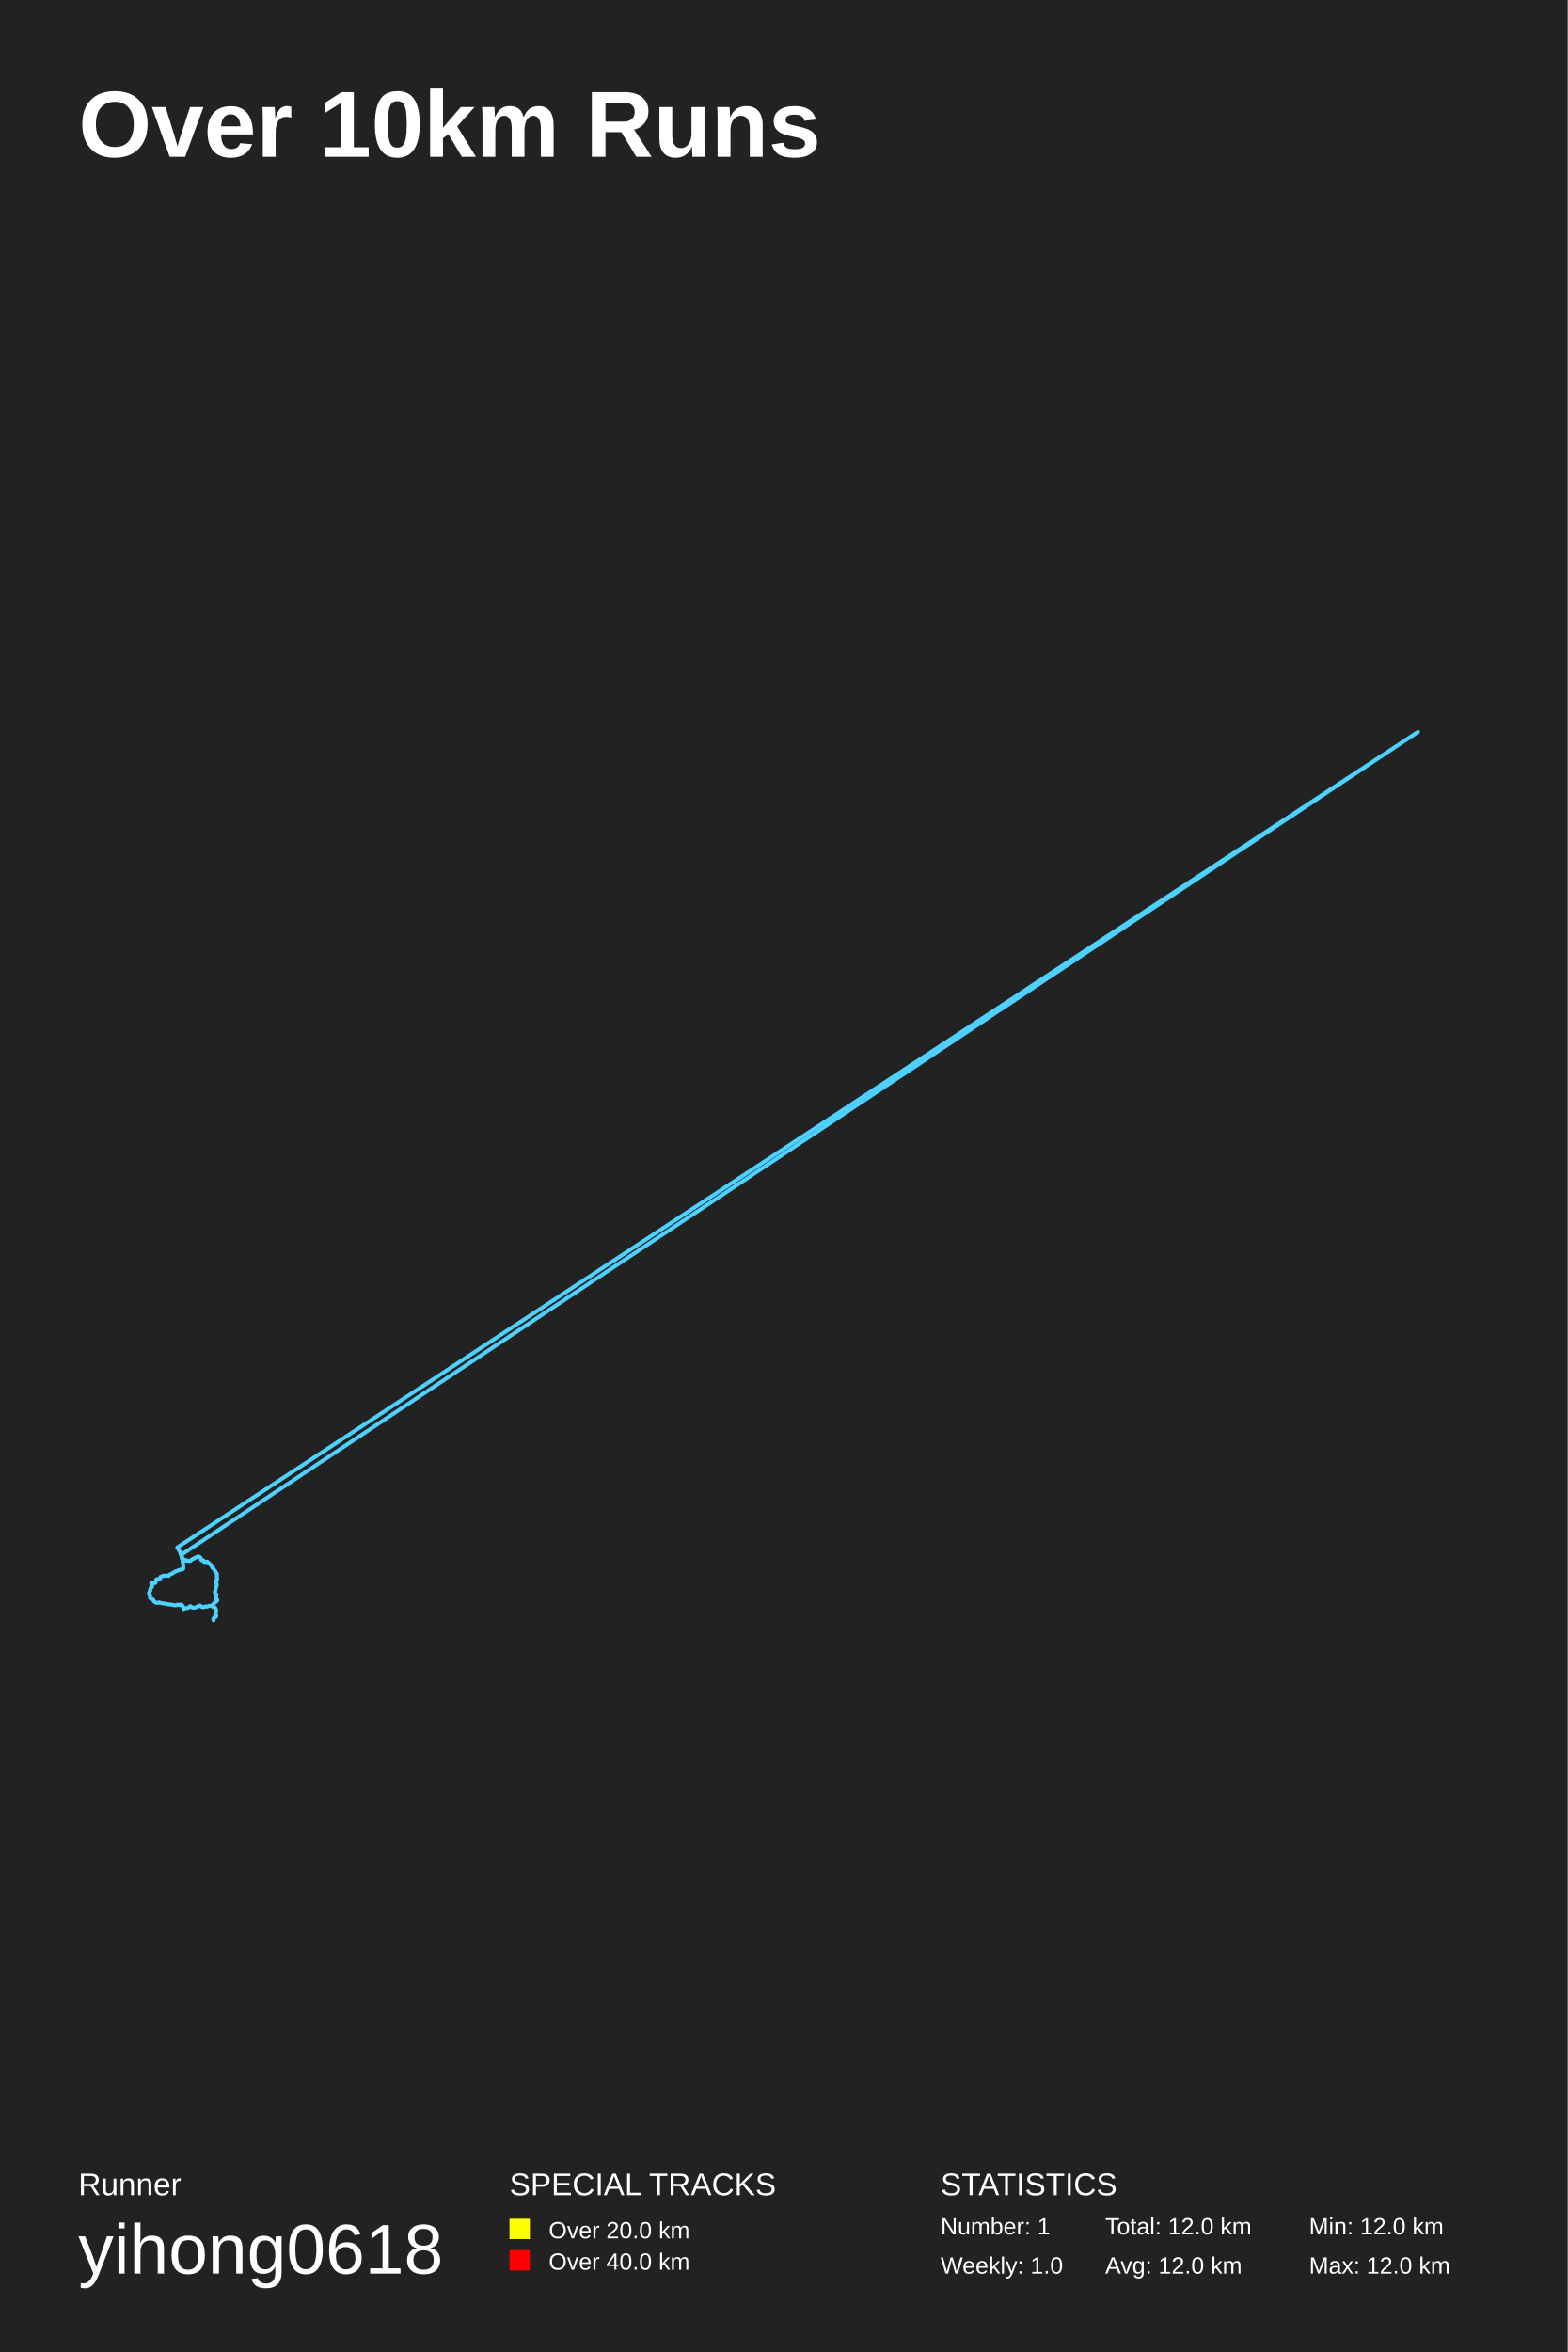
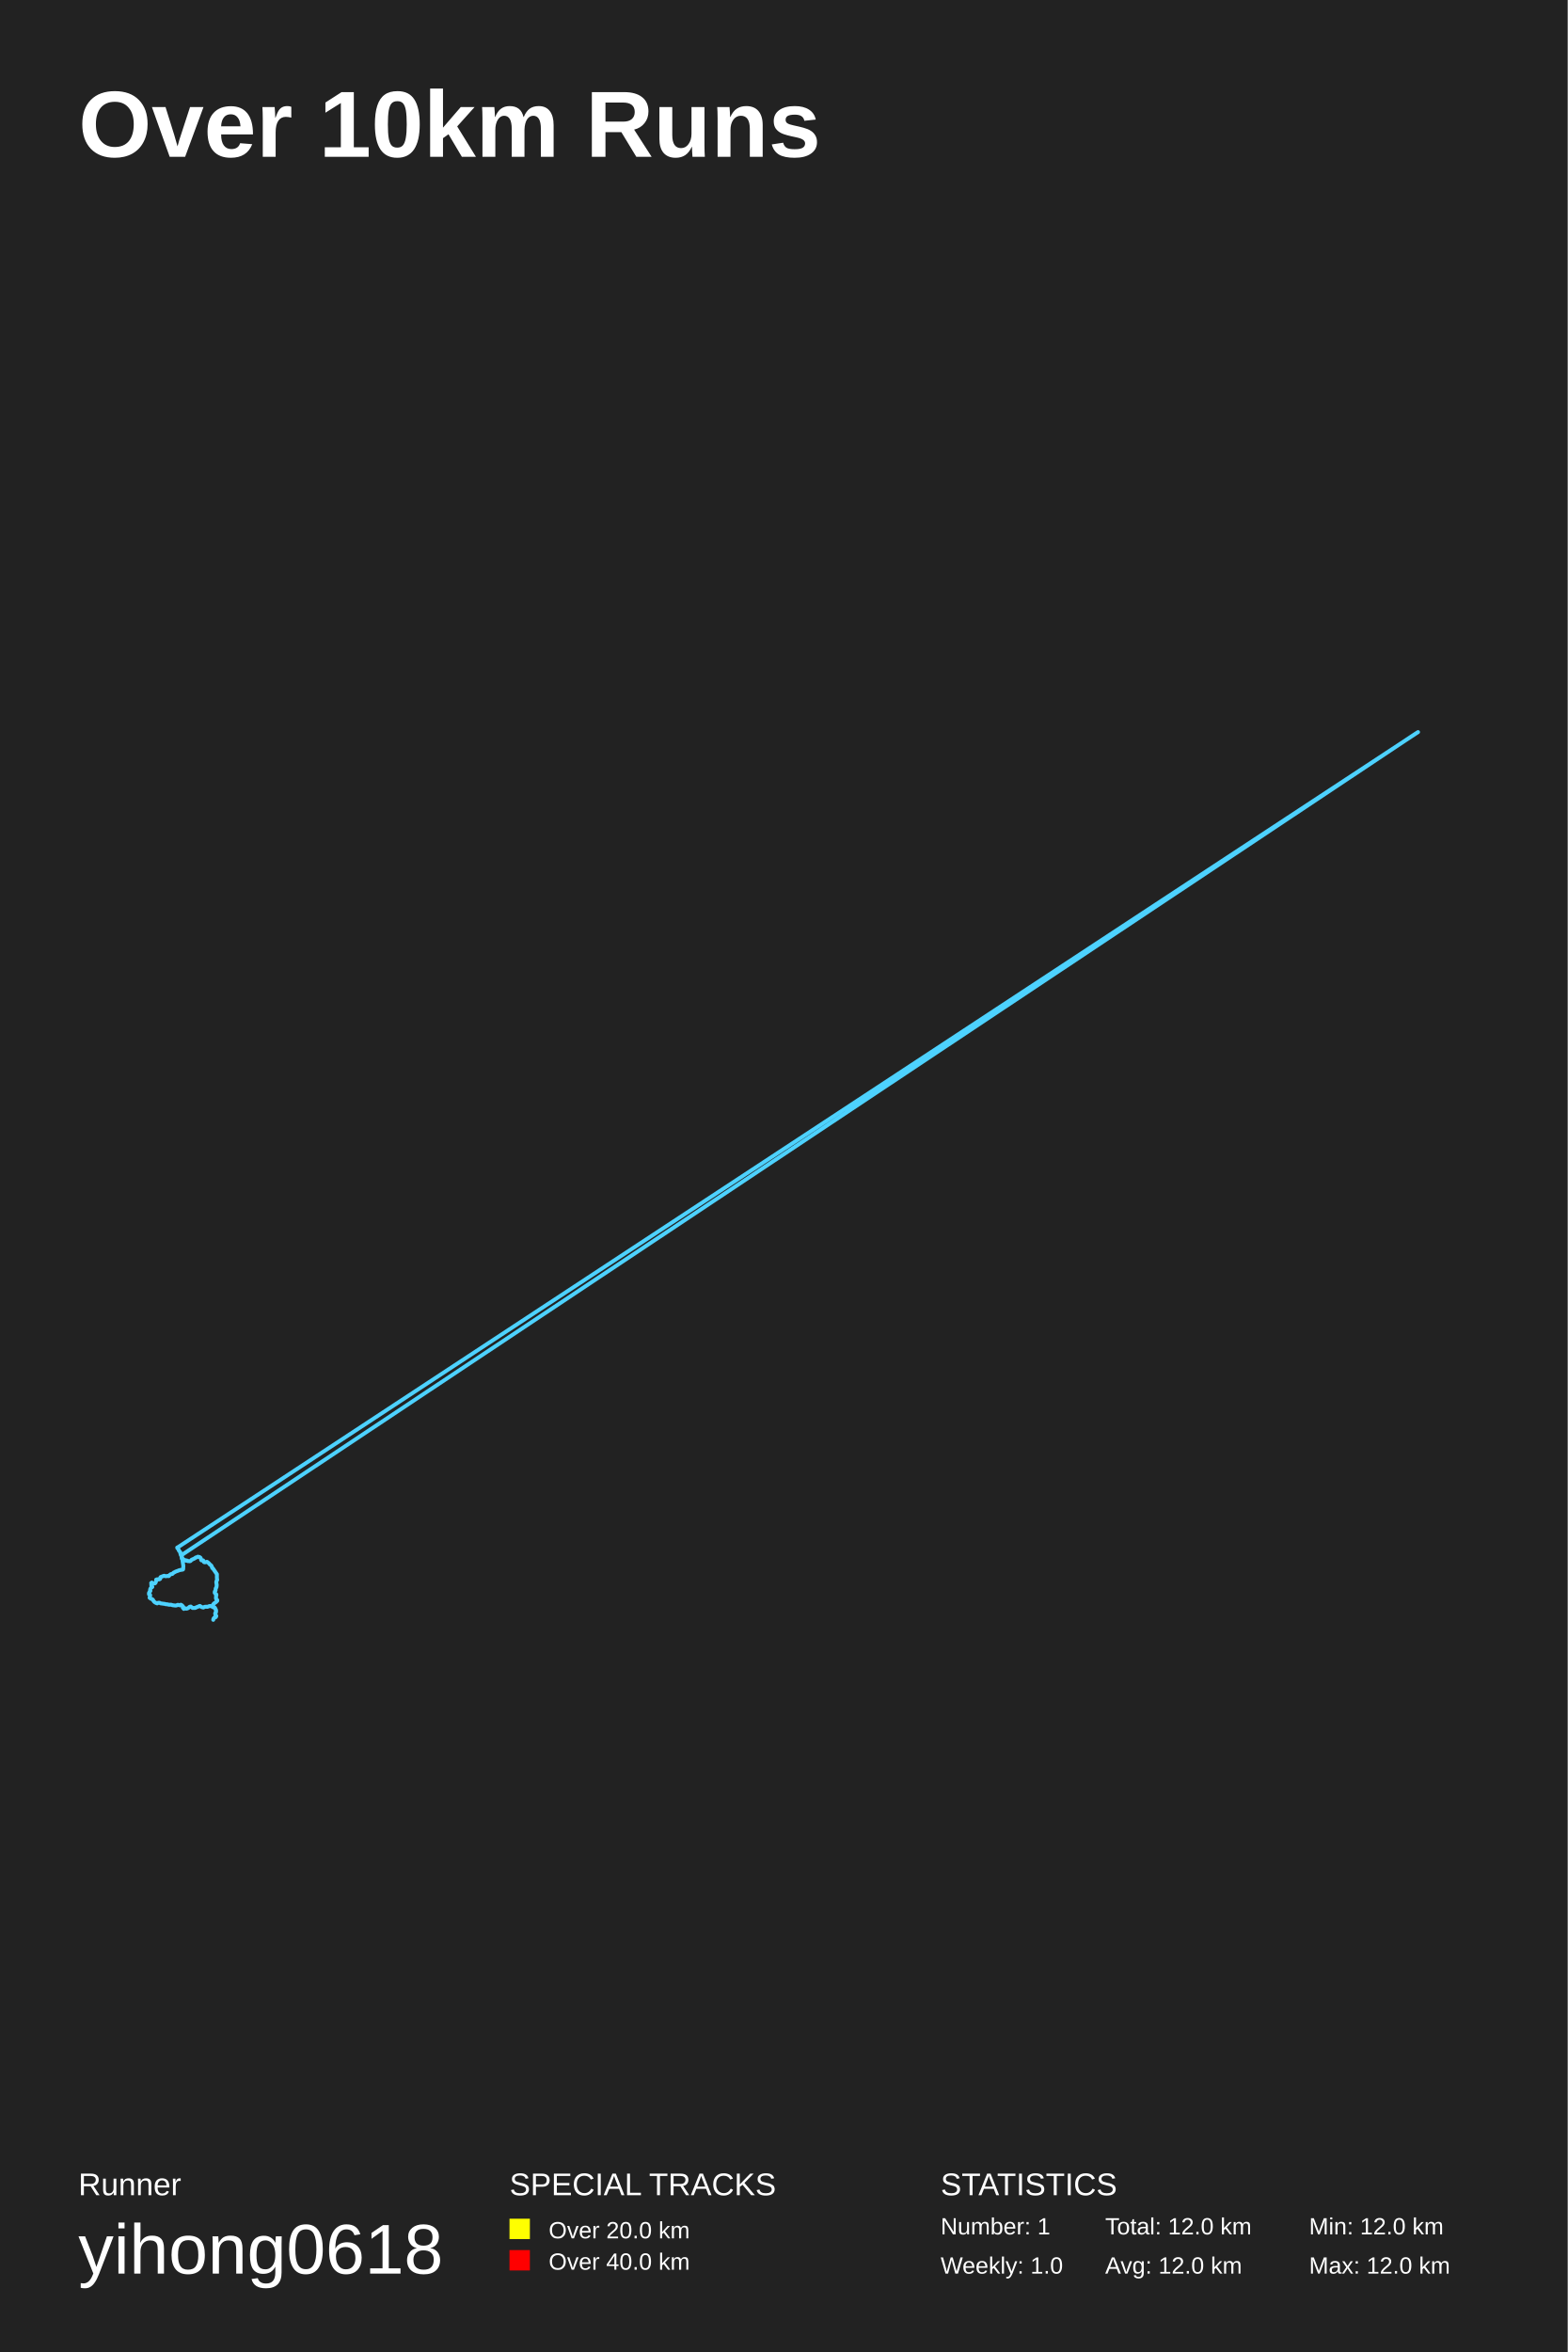
<svg xmlns="http://www.w3.org/2000/svg" baseProfile="full" height="300mm" version="1.1" viewBox="0,0,200,300" width="200mm">
  <defs />
  <rect fill="#222222" height="300" width="200" x="0" y="0" />
  <text fill="#FFFFFF" style="font-size:12px; font-family:Arial; font-weight:bold;" x="10" y="20">Over 10km Runs</text>
  <text fill="#FFFFFF" style="font-size:4px; font-family:Arial" x="10" y="280">Runner</text>
  <text fill="#FFFFFF" style="font-size:9px; font-family:Arial" x="10" y="290">yihong0618</text>
  <text fill="#FFFFFF" style="font-size:4px; font-family:Arial" x="65" y="280">SPECIAL TRACKS</text>
  <rect fill="yellow" height="2.6" width="2.6" x="65" y="283" />
  <text fill="#FFFFFF" style="font-size:3px; font-family:Arial" x="70" y="285.5">Over 20.0 km</text>
  <rect fill="red" height="2.6" width="2.6" x="65" y="287" />
  <text fill="#FFFFFF" style="font-size:3px; font-family:Arial" x="70" y="289.5">Over 40.0 km</text>
  <text fill="#FFFFFF" style="font-size:4px; font-family:Arial" x="120" y="280">STATISTICS</text>
  <text fill="#FFFFFF" style="font-size:3px; font-family:Arial" x="120" y="285">Number: 1</text>
  <text fill="#FFFFFF" style="font-size:3px; font-family:Arial" x="120" y="290">Weekly: 1.0</text>
  <text fill="#FFFFFF" style="font-size:3px; font-family:Arial" x="141" y="285">Total: 12.0 km</text>
  <text fill="#FFFFFF" style="font-size:3px; font-family:Arial" x="141" y="290">Avg: 12.0 km</text>
  <text fill="#FFFFFF" style="font-size:3px; font-family:Arial" x="167" y="285">Min: 12.0 km</text>
  <text fill="#FFFFFF" style="font-size:3px; font-family:Arial" x="167" y="290">Max: 12.0 km</text>
-   <polyline fill="none" opacity="1" points="27.457,205.91 27.462,205.795 27.49,205.663 27.542,205.563 27.566,205.436 27.552,205.326 27.471,205.226 27.457,205.115 27.367,205.02 27.229,204.968 27.229,204.983 27.248,204.983 27.243,204.989 27.214,204.989 27.229,204.989 27.219,204.989 27.21,204.994 27.214,204.999 27.214,204.989 27.186,204.978 27.134,204.825 27.148,204.741 27.167,204.652 27.234,204.578 27.291,204.515 27.343,204.472 27.443,204.404 27.538,204.33 27.637,204.225 27.699,204.177 27.728,204.093 27.685,204.009 27.585,203.951 27.561,203.851 27.538,203.73 27.566,203.645 27.576,203.561 27.58,203.44 27.609,203.345 27.495,203.282 27.481,203.235 27.414,203.177 27.405,203.05 27.457,202.913 27.504,202.834 27.49,202.713 27.514,202.581 27.585,202.466 27.623,202.371 27.628,202.255 27.656,202.144 27.623,202.065 27.628,201.965 27.599,201.902 27.599,201.797 27.59,201.654 27.68,201.554 27.704,201.438 27.685,201.328 27.661,201.222 27.675,201.106 27.661,200.964 27.68,200.785 27.675,200.748 27.172,200.006 27.105,199.99 27.062,199.937 27.043,199.858 27.029,199.784 27.005,199.774 26.982,199.695 26.939,199.642 26.891,199.589 26.82,199.558 26.763,199.531 26.73,199.473 26.687,199.41 26.606,199.336 26.511,199.257 26.45,199.194 26.407,199.184 26.326,199.221 26.226,199.231 26.16,199.247 26.051,199.236 26.003,199.163 25.974,199.078 25.932,199.01 25.856,198.994 25.746,199.026 25.699,198.973 25.708,198.952 25.732,198.952 25.708,198.962 25.699,198.957 25.689,198.973 25.67,198.968 25.694,198.962 25.67,198.978 25.685,198.973 25.699,198.947 25.694,198.968 25.656,198.878 25.628,198.794 25.609,198.741 25.566,198.667 25.547,198.646 25.514,198.61 25.447,198.588 25.395,198.546 25.333,198.562 25.29,198.53 25.257,198.546 25.243,198.53 25.167,198.567 25.105,198.599 25.067,198.631 24.996,198.625 24.967,198.652 24.891,198.699 24.834,198.741 24.782,198.778 24.753,198.778 24.706,198.82 24.658,198.815 24.578,198.868 24.492,198.91 24.411,198.952 24.354,199.036 24.269,199.11 24.183,199.11 24.131,199.094 24.036,199.105 23.97,199.094 23.951,199.089 23.965,199.068 23.993,199.084 23.951,199.073 23.941,199.105 23.889,199.052 23.827,199.015 23.789,199.02 23.713,199.063 23.67,198.994 23.589,199.01 23.523,198.989 23.456,198.91 23.414,198.857 23.357,198.825 23.347,198.836 23.333,198.799 23.276,198.736 23.224,198.704 23.19,198.736 23.195,198.72 23.186,198.694 23.176,198.636 23.195,198.562 23.2,198.509 23.143,198.457 23.114,198.394 23.091,198.351 23.057,198.299 23.043,198.23 23.01,198.135 23.005,198.072 22.962,197.914 22.901,197.856 22.882,197.788 22.81,197.74 22.806,197.672 22.768,197.593 22.692,197.519 22.682,197.451 22.663,197.429 22.63,197.429 22.625,197.44 22.644,197.44 22.635,197.429 22.63,197.429 22.639,197.435 22.649,197.435 22.687,197.382 22.692,197.356 22.692,197.382 22.616,197.361 22.63,197.377 22.62,197.377 22.62,197.387 22.625,197.377 22.625,197.377 22.63,197.377 22.635,197.366 22.63,197.377 22.644,197.366 180.91,93.352 180.815,93.41 180.815,93.41 180.815,93.41 180.815,93.41 180.819,93.405 180.629,93.526 23.105,198.336 23.138,198.446 23.181,198.509 23.167,198.61 23.19,198.694 23.2,198.799 23.247,198.868 23.285,198.962 23.3,199.089 23.314,199.184 23.328,199.342 23.361,199.468 23.376,199.6 23.38,199.695 23.385,199.837 23.366,199.969 23.38,200.053 23.371,200.121 23.243,200.195 23.081,200.195 22.981,200.243 22.858,200.264 22.749,200.306 22.62,200.364 22.52,200.401 22.402,200.437 22.34,200.48 22.24,200.527 22.15,200.574 22.093,200.611 22.05,200.669 22.05,200.669 22.05,200.675 21.998,200.711 21.931,200.743 21.851,200.759 21.756,200.78 21.694,200.838 21.627,200.864 21.599,200.922 21.547,201.006 21.447,201.001 21.385,200.98 21.271,200.996 21.195,201.012 21.1,201.022 21.024,200.985 20.934,200.964 20.843,200.991 20.805,201.006 20.744,201.027 20.663,201.075 20.582,201.085 20.501,201.117 20.459,201.191 20.425,201.27 20.444,201.333 20.397,201.38 20.359,201.391 20.33,201.412 20.278,201.412 20.193,201.438 20.116,201.412 20.031,201.423 19.936,201.454 19.917,201.48 19.931,201.517 19.926,201.596 19.917,201.644 19.893,201.686 19.879,201.728 19.874,201.77 19.865,201.849 19.793,201.933 19.694,201.912 19.622,201.944 19.575,201.96 19.494,202.018 19.432,201.997 19.413,201.955 19.371,201.949 19.361,201.939 19.318,201.897 19.333,201.876 19.356,201.828 19.38,201.833 19.333,201.87 19.304,201.891 19.304,201.986 19.314,202.113 19.323,202.255 19.404,202.355 19.39,202.444 19.28,202.481 19.2,202.597 19.152,202.75 19.19,202.866 19.105,203.003 19.024,203.124 19.014,203.266 19.086,203.345 19.147,203.424 19.128,203.493 19.152,203.593 19.1,203.73 19.133,203.819 19.223,203.888 19.352,203.909 19.451,203.977 19.561,204.098 19.599,204.209 19.717,204.33 19.879,204.42 20.026,204.462 20.14,204.446 20.311,204.388 20.444,204.457 20.582,204.483 20.748,204.52 20.919,204.525 21.01,204.546 21.124,204.573 21.219,204.604 21.333,204.615 21.442,204.62 21.575,204.657 21.703,204.657 21.827,204.662 21.95,204.709 22.064,204.715 22.193,204.752 22.316,204.752 22.478,204.762 22.601,204.704 22.706,204.667 22.81,204.709 22.953,204.746 23.043,204.678 23.129,204.652 23.2,204.752 23.328,204.846 23.323,204.989 23.409,205.083 23.437,205.242 23.513,205.126 23.699,205.147 23.851,205.12 24.012,205.083 24.141,204.962 24.278,204.868 24.416,204.962 24.521,205.047 24.687,205.073 24.872,205.068 24.967,205.02 25.086,204.978 25.229,204.904 25.376,204.878 25.476,204.783 25.575,204.857 25.713,204.931 25.799,204.989 25.917,205.015 26.017,204.978 26.127,204.931 26.26,204.91 26.402,204.947 26.521,204.894 26.644,204.857 26.725,204.831 26.825,204.81 26.963,204.857 27.105,204.915 27.186,204.941 27.286,204.957 27.4,205.031 27.485,205.147 27.509,205.284 27.58,205.389 27.566,205.531 27.519,205.658 27.514,205.81 27.462,205.947 27.59,206.047 27.58,206.169 27.485,206.279 27.348,206.306 27.243,206.421 27.21,206.543 27.257,206.674" stroke="#4DD2FF" stroke-dasharray="none" stroke-linecap="round" stroke-linejoin="round" stroke-width="0.5" />
+   <polyline fill="none" opacity="1" points="27.471,205.895 27.452,205.784 27.523,205.663 27.542,205.542 27.571,205.436 27.523,205.336 27.485,205.22 27.428,205.099 27.352,205.015 27.219,205.004 27.224,205.01 27.253,205.01 27.238,205.015 27.219,205.015 27.229,205.015 27.219,205.015 27.21,205.02 27.214,205.026 27.214,205.02 27.143,204.947 27.134,204.825 27.157,204.741 27.186,204.652 27.248,204.583 27.319,204.52 27.362,204.467 27.471,204.415 27.566,204.336 27.666,204.235 27.718,204.183 27.718,204.098 27.656,204.025 27.58,203.956 27.547,203.835 27.557,203.735 27.566,203.64 27.566,203.556 27.609,203.435 27.576,203.34 27.485,203.298 27.471,203.235 27.39,203.161 27.405,202.998 27.471,202.924 27.509,202.818 27.504,202.703 27.533,202.571 27.609,202.471 27.628,202.355 27.637,202.255 27.652,202.149 27.618,202.06 27.628,201.965 27.599,201.891 27.595,201.791 27.633,201.633 27.699,201.544 27.699,201.438 27.671,201.328 27.671,201.217 27.671,201.091 27.671,200.959 27.675,200.796 27.656,200.769 27.157,200.042 27.081,200.016 27.072,199.942 27.024,199.874 27.015,199.8 27.001,199.779 26.967,199.705 26.92,199.668 26.868,199.605 26.811,199.579 26.763,199.542 26.716,199.479 26.673,199.421 26.573,199.342 26.507,199.268 26.435,199.231 26.388,199.21 26.302,199.242 26.203,199.263 26.127,199.279 26.022,199.247 25.993,199.163 25.951,199.084 25.917,199.031 25.822,199.02 25.727,199.036 25.708,198.989 25.708,198.973 25.742,198.973 25.713,198.994 25.689,199.005 25.68,198.994 25.67,198.994 25.689,198.994 25.685,198.994 25.68,198.989 25.699,198.968 25.694,198.973 25.637,198.873 25.618,198.81 25.604,198.741 25.566,198.683 25.547,198.667 25.485,198.636 25.438,198.594 25.376,198.588 25.305,198.573 25.281,198.562 25.262,198.557 25.214,198.567 25.143,198.604 25.091,198.641 25.053,198.657 24.982,198.657 24.944,198.689 24.877,198.731 24.825,198.778 24.782,198.804 24.734,198.815 24.677,198.852 24.63,198.857 24.559,198.91 24.464,198.931 24.388,199.015 24.326,199.089 24.25,199.131 24.145,199.131 24.112,199.126 24.017,199.12 23.951,199.12 23.965,199.094 23.965,199.094 23.965,199.115 23.97,199.105 23.913,199.105 23.875,199.057 23.813,199.036 23.775,199.068 23.694,199.057 23.656,199.005 23.561,199.052 23.499,198.989 23.442,198.915 23.39,198.889 23.357,198.852 23.347,198.847 23.319,198.81 23.266,198.746 23.2,198.736 23.195,198.746 23.209,198.736 23.176,198.71 23.176,198.636 23.2,198.573 23.2,198.509 23.133,198.467 23.114,198.415 23.091,198.346 23.053,198.309 23.043,198.235 23.01,198.13 23.005,197.983 22.934,197.925 22.891,197.856 22.844,197.814 22.81,197.751 22.796,197.677 22.739,197.598 22.682,197.524 22.677,197.461 22.663,197.461 22.625,197.461 22.644,197.461 22.644,197.472 22.635,197.461 22.644,197.456 22.644,197.456 22.658,197.456 22.692,197.382 22.692,197.382 22.682,197.419 22.606,197.393 22.63,197.408 22.62,197.403 22.63,197.414 22.625,197.403 22.625,197.398 22.63,197.398 22.635,197.393 22.639,197.398 22.635,197.393 180.91,93.379 180.815,93.437 180.815,93.437 180.815,93.437 180.815,93.437 180.724,93.495 180.629,93.553 23.119,198.388 23.162,198.483 23.186,198.557 23.176,198.657 23.186,198.762 23.209,198.847 23.271,198.92 23.3,199.01 23.295,199.12 23.314,199.236 23.338,199.41 23.361,199.547 23.376,199.658 23.39,199.758 23.38,199.905 23.366,200.021 23.38,200.095 23.342,200.19 23.195,200.227 23.048,200.243 22.934,200.269 22.825,200.3 22.711,200.353 22.582,200.395 22.482,200.432 22.387,200.469 22.311,200.522 22.216,200.559 22.126,200.606 22.083,200.669 22.05,200.701 22.06,200.685 22.026,200.706 21.984,200.759 21.917,200.769 21.822,200.775 21.746,200.817 21.665,200.875 21.618,200.912 21.589,200.975 21.528,201.033 21.423,201.022 21.357,201.006 21.242,201.038 21.162,201.049 21.071,201.038 20.995,200.996 20.91,200.991 20.829,201.033 20.772,201.038 20.725,201.07 20.639,201.101 20.558,201.128 20.487,201.159 20.444,201.238 20.421,201.317 20.44,201.38 20.392,201.412 20.354,201.433 20.321,201.449 20.254,201.459 20.159,201.454 20.093,201.433 19.998,201.459 19.917,201.486 19.926,201.517 19.936,201.581 19.926,201.654 19.907,201.675 19.893,201.718 19.888,201.775 19.865,201.823 19.831,201.902 19.76,201.96 19.67,201.949 19.603,201.981 19.537,201.997 19.47,202.049 19.423,202.013 19.394,201.965 19.371,201.981 19.337,201.949 19.318,201.923 19.352,201.897 19.371,201.854 19.375,201.86 19.333,201.912 19.285,201.918 19.318,202.028 19.299,202.176 19.342,202.308 19.432,202.418 19.356,202.481 19.252,202.534 19.176,202.666 19.143,202.829 19.19,202.913 19.071,203.066 19.005,203.187 19.01,203.361 19.1,203.377 19.162,203.466 19.143,203.556 19.124,203.651 19.086,203.798 19.166,203.856 19.257,203.925 19.375,203.962 19.494,204.03 19.565,204.156 19.637,204.267 19.755,204.372 19.922,204.467 20.059,204.515 20.183,204.43 20.349,204.43 20.487,204.509 20.649,204.53 20.796,204.551 20.962,204.573 21.024,204.578 21.157,204.625 21.252,204.625 21.371,204.636 21.475,204.667 21.613,204.688 21.746,204.678 21.87,204.694 21.974,204.736 22.098,204.757 22.24,204.773 22.364,204.789 22.53,204.778 22.635,204.709 22.73,204.694 22.848,204.741 22.991,204.767 23.067,204.683 23.133,204.715 23.233,204.783 23.357,204.92 23.323,205.073 23.404,205.131 23.452,205.22 23.566,205.12 23.746,205.194 23.913,205.157 24.055,205.073 24.179,204.952 24.331,204.915 24.445,205.004 24.568,205.094 24.753,205.094 24.901,205.094 25.005,205.036 25.143,204.978 25.271,204.931 25.409,204.868 25.499,204.836 25.609,204.91 25.732,204.989 25.837,205.01 25.946,205.041 26.041,204.983 26.155,204.947 26.312,204.936 26.44,204.957 26.564,204.915 26.673,204.873 26.754,204.852 26.877,204.852 27.005,204.91 27.134,204.941 27.195,204.957 27.329,204.999 27.428,205.083 27.481,205.22 27.547,205.331 27.566,205.452 27.566,205.61 27.504,205.726 27.495,205.874 27.481,206.021 27.595,206.116 27.552,206.232 27.447,206.321 27.319,206.348 27.229,206.49 27.205,206.611" stroke="#4DD2FF" stroke-dasharray="none" stroke-linecap="round" stroke-linejoin="round" stroke-width="0.5" />
</svg>
